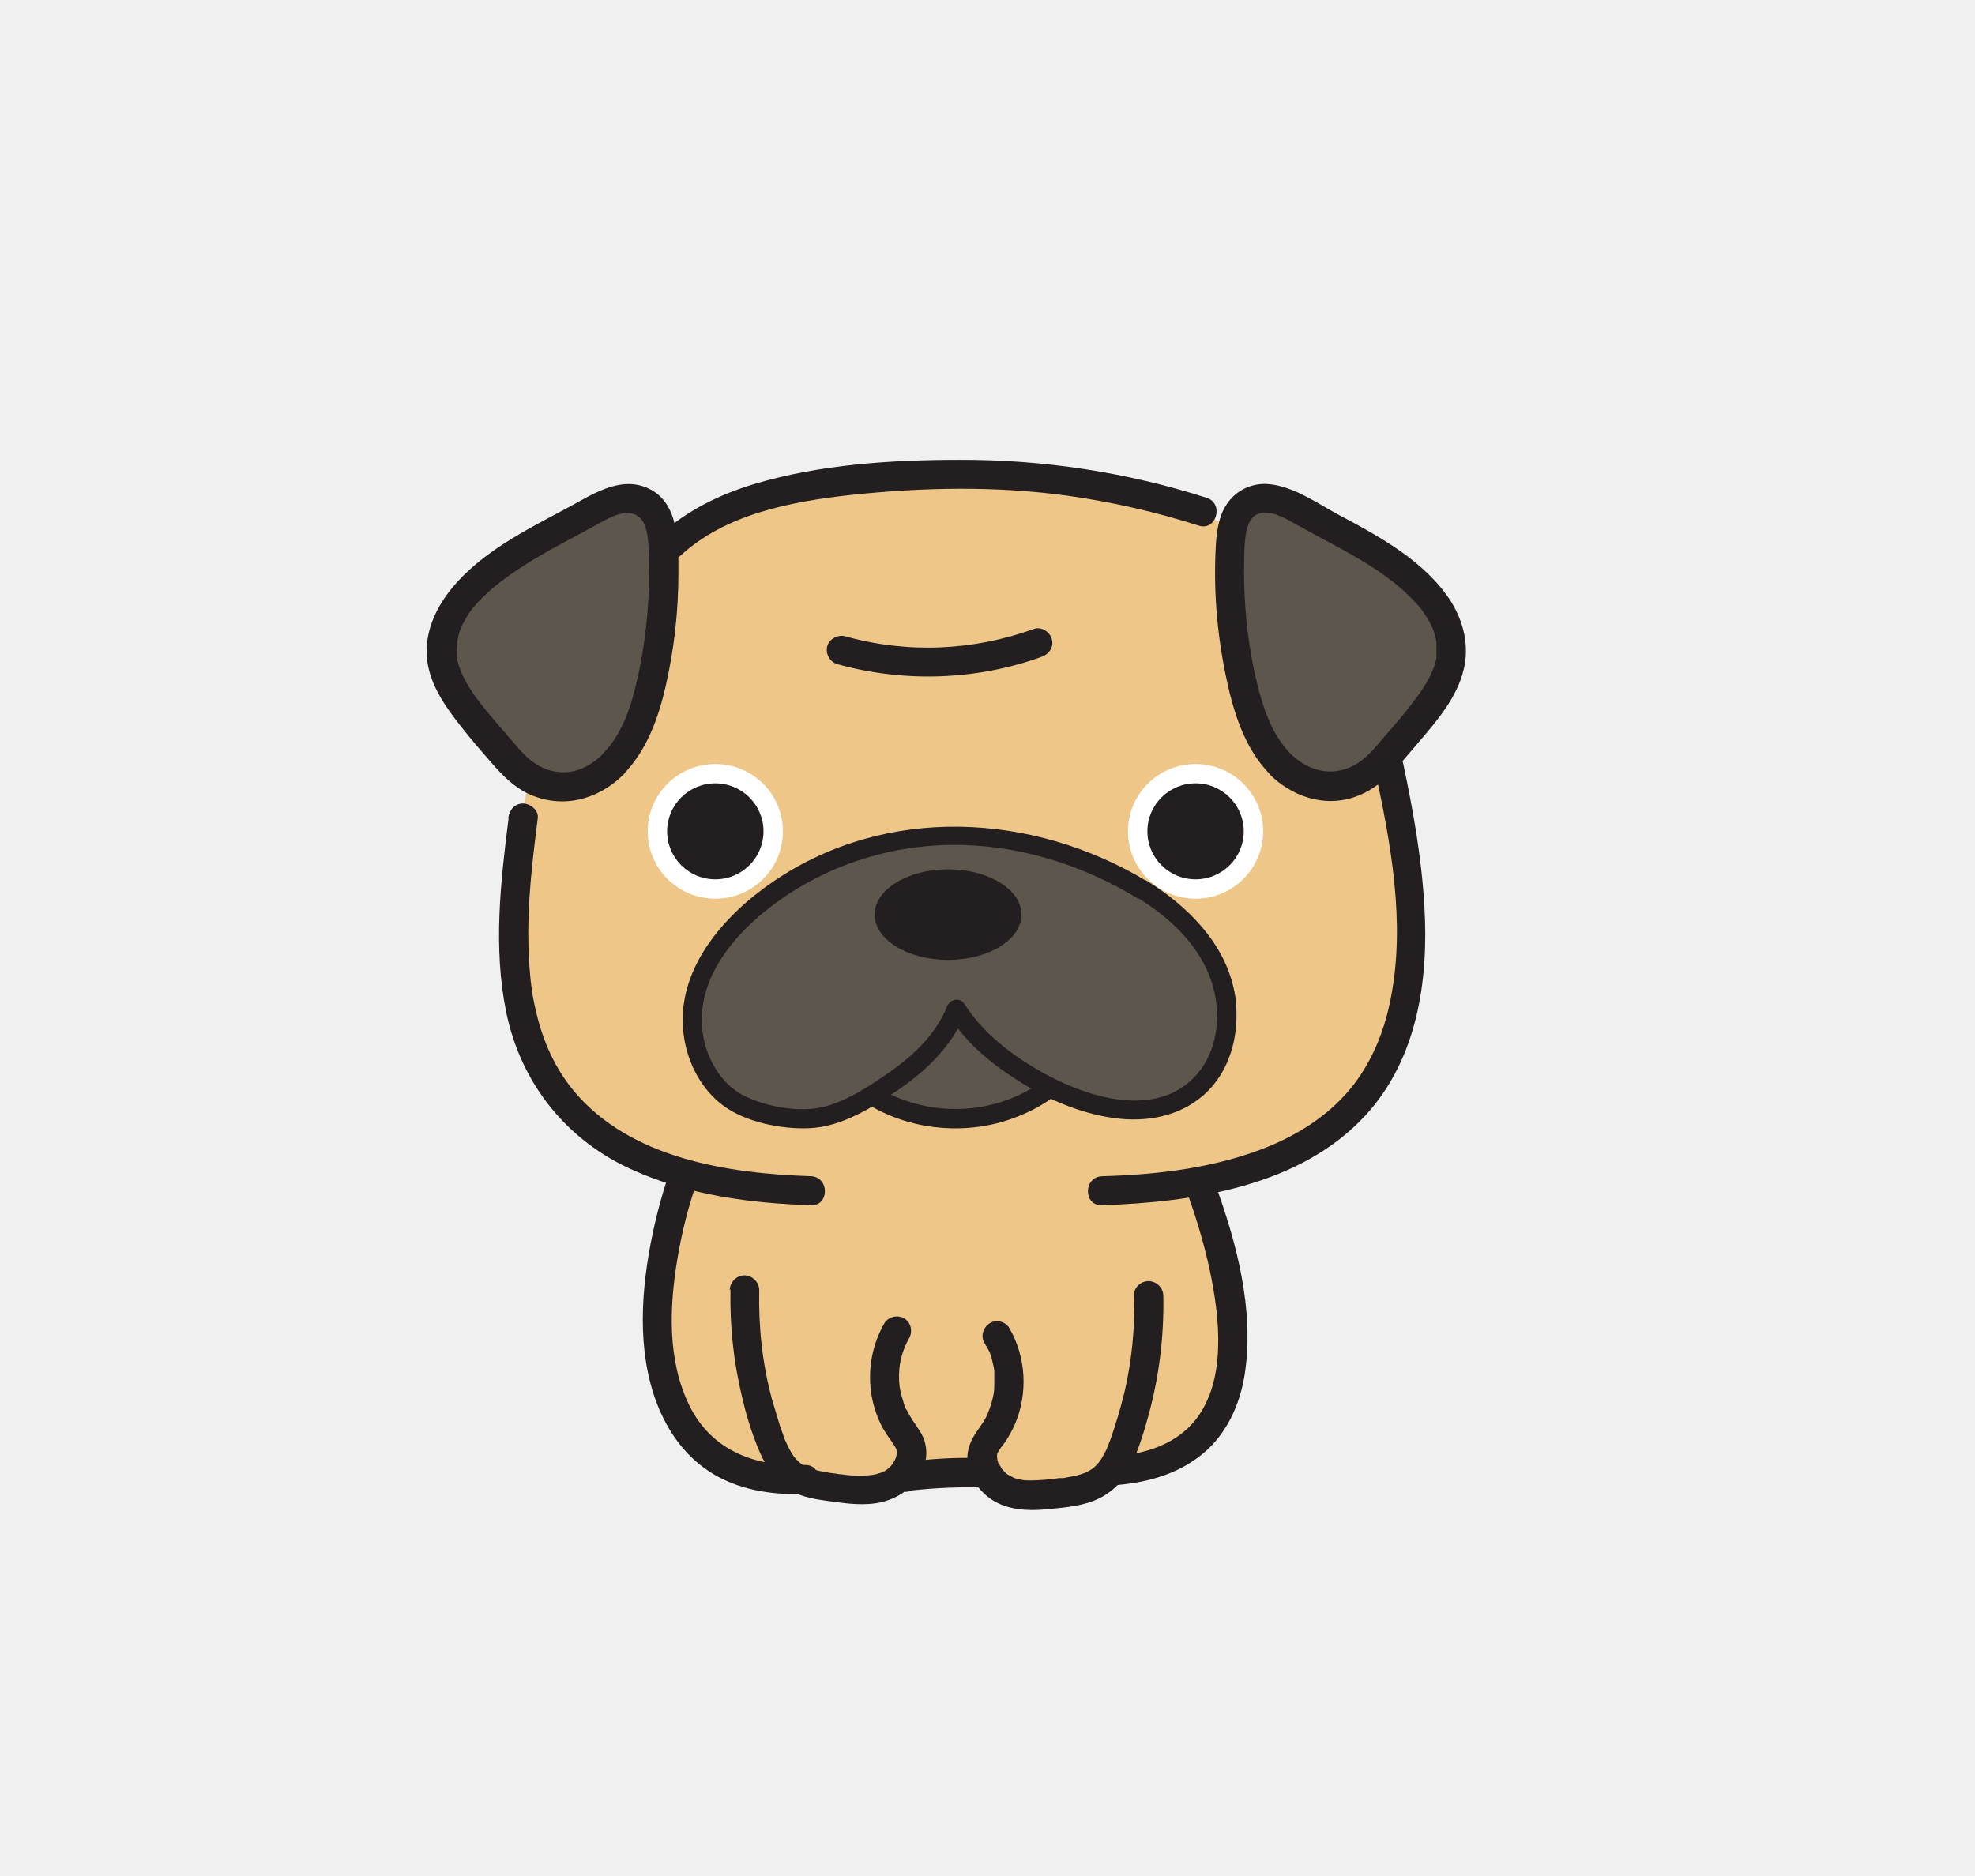
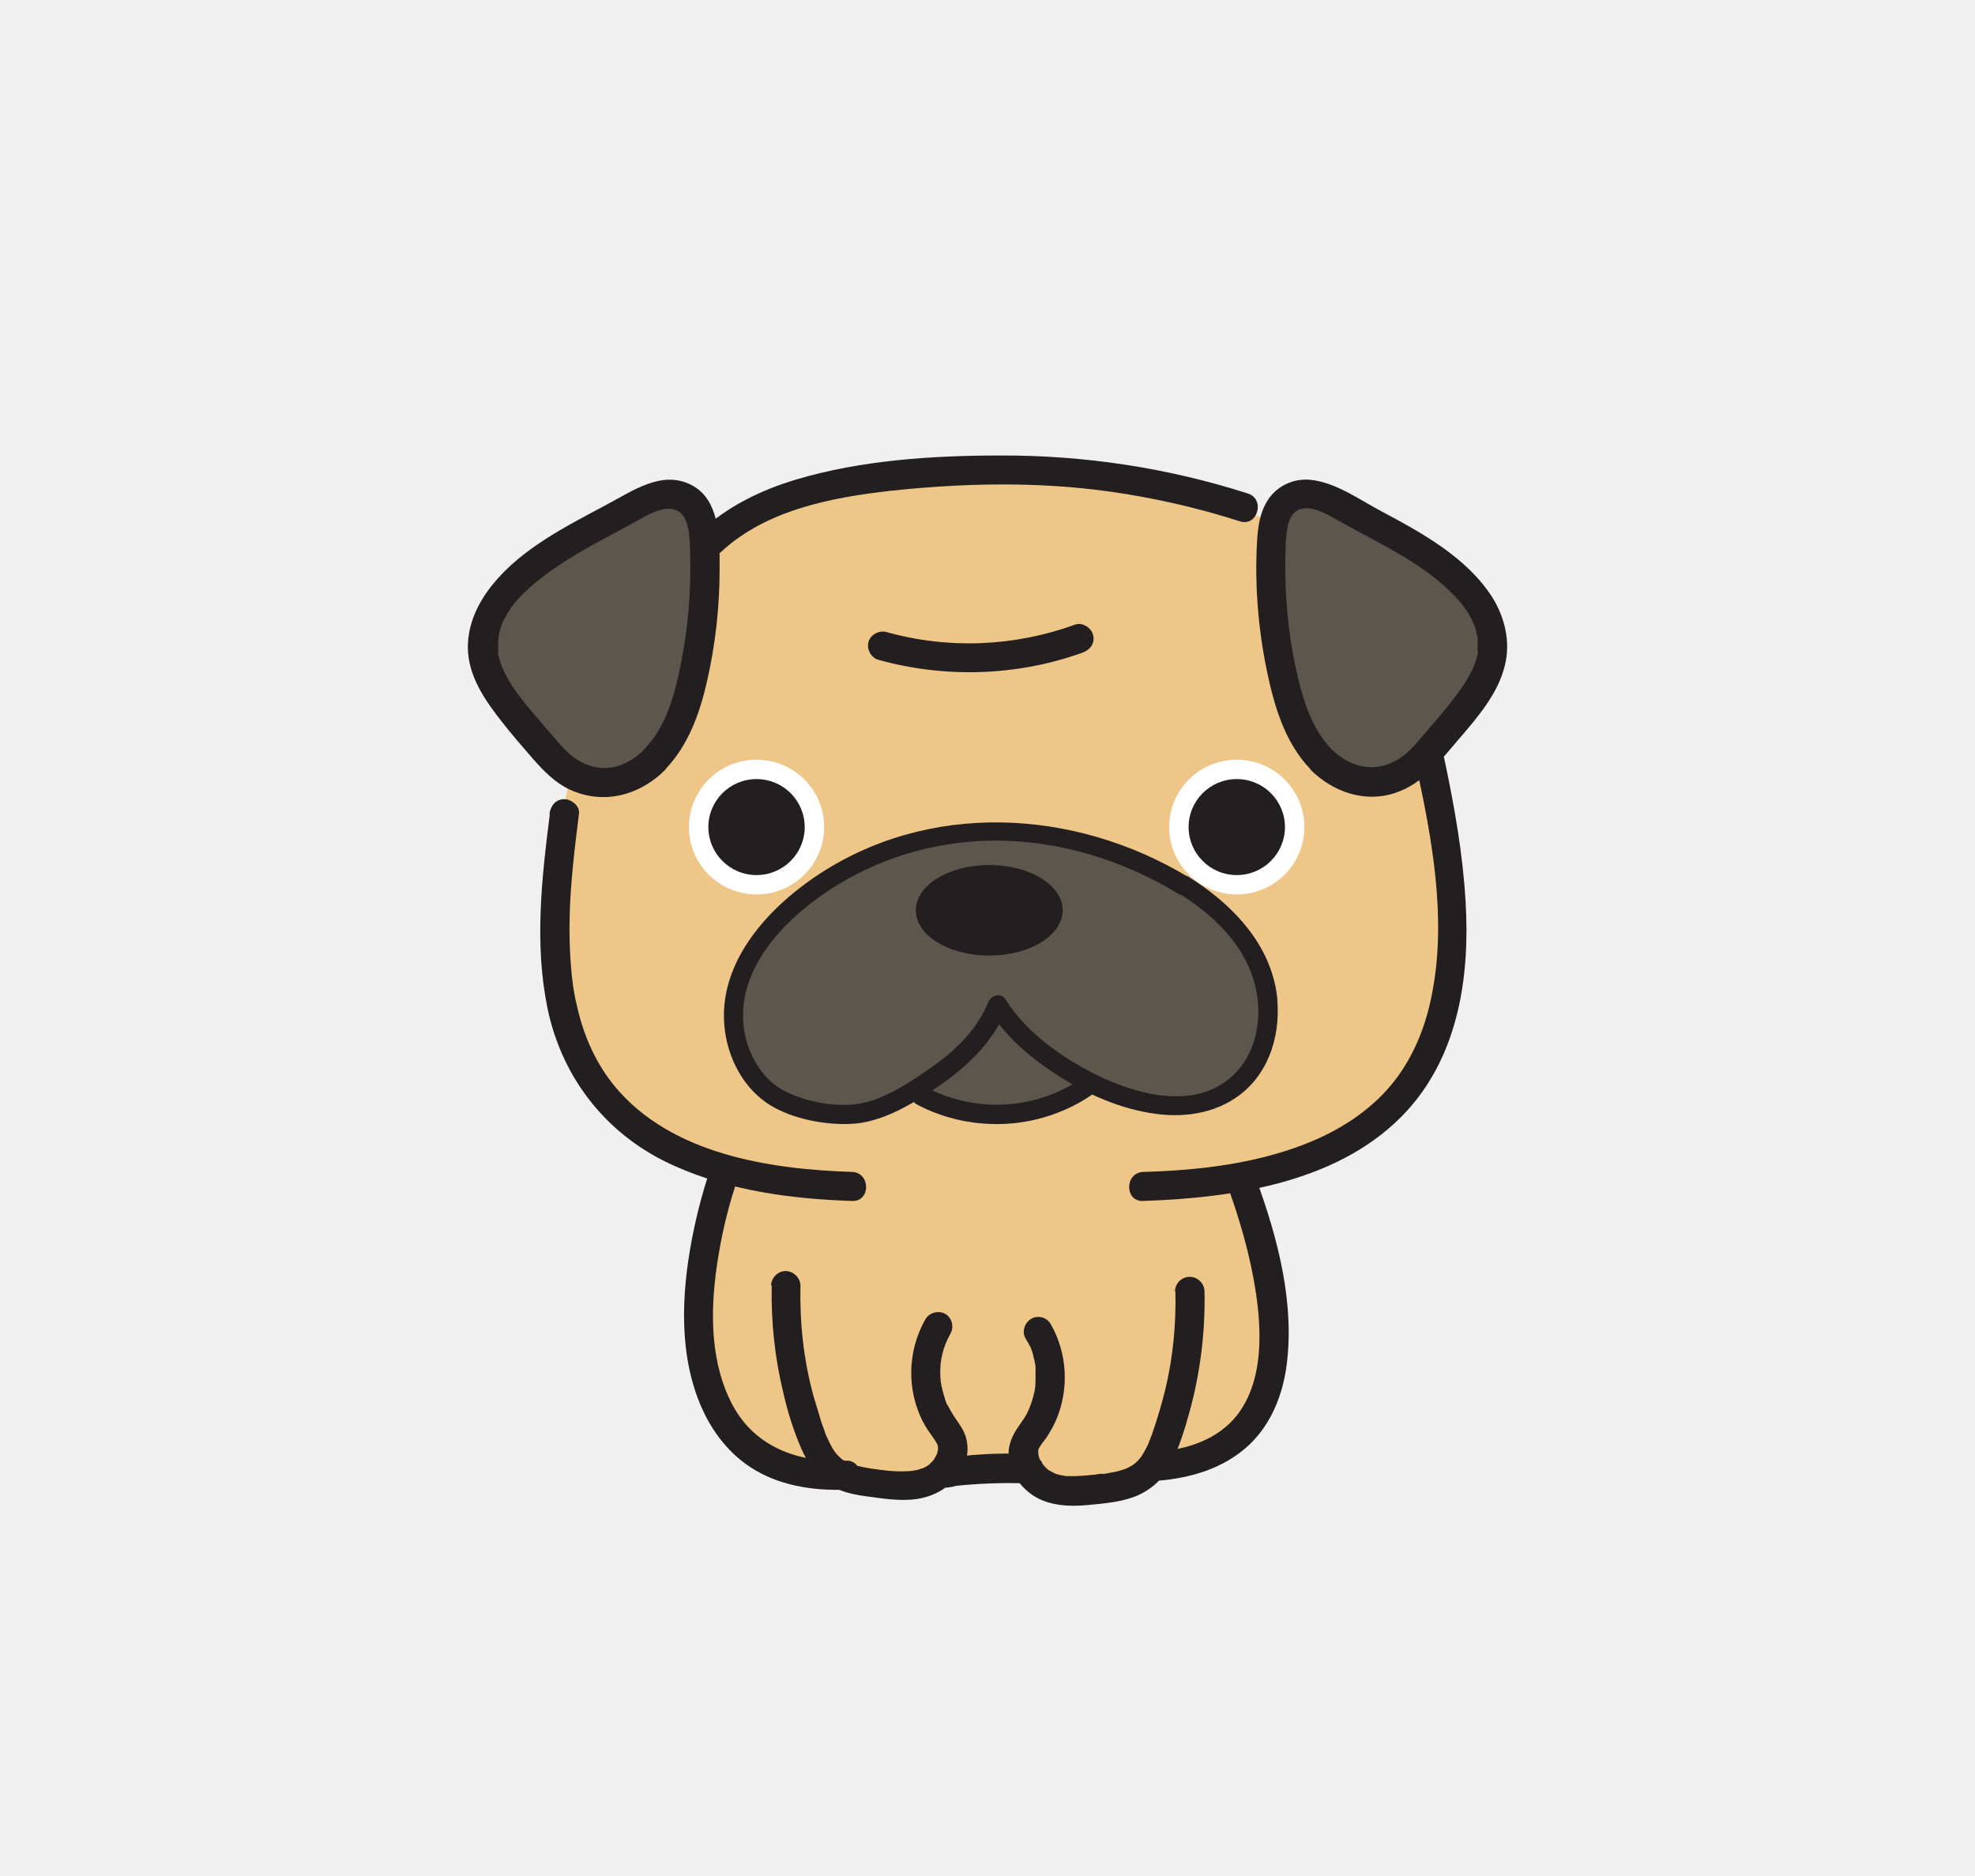
<svg xmlns="http://www.w3.org/2000/svg" width="80" height="76" viewBox="0 0 80 76" fill="none">
-   <path d="M49.247 49.737C48.87 48.546 48.382 47.385 47.941 46.366C47.705 45.833 47.39 44.751 46.902 44.406C45.203 41.835 42.322 40.047 39.253 39.702C36.074 39.342 32.769 40.486 30.503 42.728C27.827 45.394 26.552 50.02 26.646 53.689C26.694 55.429 27.087 57.342 28.409 58.596C29.055 59.208 29.857 59.6 30.723 59.788C31.258 59.898 31.746 59.867 32.281 59.882C33.509 59.913 34.721 60.368 35.948 60.211C36.562 60.133 37.066 59.851 37.679 59.788C38.388 59.71 39.112 59.584 39.773 59.867C40.182 60.039 40.418 60.321 40.906 60.447C41.409 60.588 41.929 60.635 42.448 60.588C43.156 60.541 43.865 60.337 44.478 59.992C45.139 59.631 45.706 59.506 46.43 59.255C50.805 57.718 50.475 53.547 49.247 49.737Z" fill="#EEC688" />
-   <path d="M47.578 44.343C45.501 41.066 41.771 38.965 37.868 39.043C34.484 39.106 31.053 40.737 29.085 43.528C27.764 45.425 26.914 47.714 26.441 49.956C25.969 52.199 25.78 54.692 26.614 56.871C27.04 57.969 27.716 58.941 28.708 59.599C29.841 60.352 31.242 60.572 32.595 60.525C33.351 60.493 33.351 59.317 32.595 59.349C30.612 59.443 28.818 58.768 27.921 56.934C27.024 55.099 27.118 52.935 27.433 51.038C27.779 48.921 28.472 46.836 29.558 44.986C30.974 42.555 33.414 40.956 36.184 40.423C40.197 39.639 44.384 41.536 46.556 44.97C46.965 45.613 47.988 45.017 47.578 44.374V44.343Z" fill="#231F20" />
-   <path d="M46.54 44.846C46.761 44.971 46.886 45.316 46.997 45.535C47.138 45.849 47.233 46.163 47.358 46.476C47.563 46.978 47.783 47.48 47.972 47.997C48.397 49.142 48.759 50.302 49.011 51.494C49.42 53.438 49.672 55.916 48.444 57.499C47.673 58.487 46.43 58.895 45.202 58.989C44.447 59.051 44.447 60.227 45.202 60.165C46.572 60.055 47.925 59.663 48.948 58.691C49.798 57.876 50.255 56.762 50.428 55.618C50.805 53.046 50.097 50.349 49.216 47.95C48.98 47.323 48.696 46.664 48.46 46.053C48.145 45.285 47.909 44.281 47.138 43.826C46.477 43.434 45.895 44.454 46.54 44.846Z" fill="#231F20" />
-   <path d="M29.589 52.23C29.558 53.704 29.715 55.178 30.061 56.605C30.219 57.295 30.423 57.969 30.691 58.628C30.958 59.286 31.289 59.898 31.903 60.306C32.517 60.713 33.209 60.76 33.886 60.854C34.562 60.949 35.318 61.011 35.979 60.776C36.64 60.541 37.159 60.086 37.411 59.443C37.537 59.145 37.553 58.785 37.474 58.471C37.395 58.126 37.191 57.875 37.002 57.593C36.908 57.452 36.829 57.311 36.75 57.17C36.75 57.138 36.719 57.107 36.703 57.091C36.656 57.013 36.703 57.091 36.672 57.029C36.64 56.95 36.609 56.872 36.593 56.793C36.546 56.636 36.498 56.48 36.467 56.323C36.435 56.166 36.435 56.135 36.42 55.931C36.388 55.288 36.53 54.739 36.829 54.206C36.986 53.924 36.892 53.563 36.624 53.407C36.357 53.25 35.979 53.344 35.822 53.61C35.224 54.645 35.082 55.915 35.428 57.06C35.523 57.358 35.633 57.64 35.79 57.907C35.932 58.157 36.105 58.361 36.247 58.596C36.262 58.628 36.294 58.675 36.309 58.706C36.309 58.738 36.309 58.753 36.325 58.785C36.325 58.785 36.325 58.691 36.325 58.769C36.325 58.832 36.325 58.894 36.325 58.957C36.325 58.847 36.309 59.004 36.294 59.035C36.294 59.067 36.278 59.083 36.262 59.114C36.231 59.192 36.199 59.224 36.168 59.286C36.121 59.365 36.184 59.286 36.121 59.349C36.074 59.412 36.011 59.459 35.963 59.506C35.885 59.569 35.979 59.506 35.9 59.553C35.853 59.584 35.806 59.616 35.759 59.631C35.696 59.663 35.727 59.647 35.633 59.678C35.554 59.71 35.475 59.725 35.397 59.741C35.145 59.788 34.83 59.788 34.531 59.773C34.374 59.773 34.216 59.741 34.059 59.725C33.98 59.725 33.917 59.71 33.839 59.694C33.791 59.694 33.76 59.694 33.713 59.678C33.776 59.678 33.697 59.678 33.681 59.678C33.398 59.631 33.099 59.584 32.816 59.49C32.784 59.49 32.753 59.475 32.721 59.459C32.674 59.428 32.611 59.396 32.548 59.365C32.422 59.286 32.391 59.255 32.265 59.13C32.107 58.973 31.966 58.706 31.855 58.455C31.871 58.502 31.824 58.377 31.808 58.361C31.777 58.283 31.745 58.22 31.73 58.142C31.667 57.969 31.604 57.812 31.556 57.64C31.462 57.326 31.368 57.013 31.273 56.699C30.88 55.241 30.722 53.783 30.754 52.262C30.754 51.948 30.471 51.666 30.156 51.666C29.841 51.666 29.573 51.933 29.558 52.262L29.589 52.23Z" fill="#231F20" />
-   <path d="M45.942 52.48C45.973 53.813 45.847 55.115 45.548 56.401C45.391 57.043 45.202 57.686 44.982 58.313C44.935 58.423 44.872 58.596 44.84 58.674C44.809 58.752 44.714 58.925 44.651 59.035C44.573 59.176 44.541 59.207 44.462 59.301C44.352 59.427 44.289 59.474 44.195 59.536C44.148 59.568 44.085 59.599 44.022 59.63C43.943 59.678 44.022 59.63 43.927 59.678C43.786 59.725 43.644 59.772 43.487 59.803C43.345 59.834 43.203 59.85 43.062 59.881C43.03 59.881 42.999 59.881 42.967 59.881C43.046 59.881 42.936 59.881 42.936 59.881C42.857 59.881 42.778 59.897 42.7 59.913C42.385 59.944 42.054 59.975 41.74 59.975C41.598 59.975 41.472 59.975 41.362 59.944C41.299 59.944 41.22 59.913 41.157 59.897C41.126 59.897 41.094 59.881 41.063 59.866L41 59.834C40.953 59.803 40.906 59.787 40.858 59.756C40.827 59.756 40.811 59.725 40.779 59.709C40.717 59.662 40.685 59.615 40.638 59.568C40.622 59.552 40.606 59.521 40.575 59.505C40.512 59.442 40.622 59.568 40.575 59.505C40.544 59.458 40.512 59.395 40.465 59.333C40.418 59.254 40.465 59.364 40.433 59.27C40.433 59.223 40.402 59.16 40.386 59.113C40.418 59.223 40.386 59.05 40.386 59.003C40.386 58.894 40.386 59.05 40.386 58.941C40.386 58.941 40.418 58.846 40.386 58.909C40.386 58.878 40.418 58.846 40.433 58.815C40.512 58.674 40.606 58.564 40.701 58.439C40.858 58.204 41 57.953 41.11 57.702C41.645 56.447 41.566 54.989 40.89 53.813C40.732 53.531 40.355 53.437 40.087 53.609C39.819 53.782 39.709 54.143 39.882 54.409C39.914 54.472 39.945 54.535 39.993 54.597C39.993 54.613 40.087 54.785 40.056 54.707C40.118 54.848 40.166 54.989 40.197 55.146C40.229 55.272 40.26 55.397 40.276 55.538C40.276 55.444 40.276 55.538 40.276 55.569C40.276 55.617 40.276 55.648 40.276 55.695C40.276 55.773 40.276 55.852 40.276 55.946C40.276 56.275 40.276 56.416 40.197 56.698C40.166 56.84 40.118 56.981 40.071 57.106C40.008 57.263 40.008 57.279 39.93 57.435C39.788 57.702 39.599 57.921 39.442 58.188C39.269 58.486 39.158 58.831 39.19 59.176C39.253 59.85 39.662 60.43 40.229 60.791C40.843 61.167 41.629 61.214 42.322 61.151C42.967 61.089 43.675 61.042 44.289 60.806C44.966 60.54 45.47 60.07 45.785 59.427C46.099 58.784 46.32 58.078 46.508 57.388C46.949 55.805 47.154 54.143 47.122 52.496C47.122 52.183 46.855 51.9 46.524 51.9C46.194 51.9 45.926 52.167 45.926 52.496L45.942 52.48Z" fill="#231F20" />
-   <path d="M36.656 60.446C36.798 60.43 36.924 60.399 37.066 60.383H36.908C37.931 60.273 38.97 60.226 39.993 60.273C40.308 60.273 40.591 59.991 40.591 59.678C40.591 59.348 40.339 59.113 39.993 59.082C38.765 59.019 37.553 59.097 36.342 59.286C36.2 59.301 36.058 59.442 35.995 59.552C35.917 59.678 35.885 59.866 35.932 60.007C35.98 60.148 36.074 60.289 36.2 60.352C36.342 60.43 36.483 60.43 36.656 60.415V60.446Z" fill="#231F20" />
-   <path d="M21.704 30.466C20.823 33.759 20.634 37.24 21.106 39.984C21.751 43.763 23.703 46.663 27.622 47.51C32.076 48.466 36.672 48.811 41.22 48.513C45.123 48.263 49.2 48.012 52.662 46.005C53.921 45.283 55.07 44.343 55.841 43.12C56.801 41.599 57.085 39.733 57.085 37.945C57.085 34.276 55.952 30.686 54.504 27.299C53.606 25.182 52.489 23.034 50.569 21.764C49.341 20.948 47.893 20.572 46.445 20.29C42.338 19.459 38.12 19.208 33.949 19.569C32.076 19.725 30.187 20.023 28.519 20.839C25.056 22.548 22.837 26.374 21.72 30.482L21.704 30.466Z" fill="#EEC688" />
-   <path d="M19.28 23.316C18.587 23.974 18.052 24.884 18.068 25.84C18.068 26.593 18.398 27.314 18.729 27.988C19.138 28.819 19.563 29.666 20.192 30.34C20.822 31.015 21.688 31.548 22.616 31.579C23.875 31.626 25.04 30.748 25.685 29.666C26.331 28.584 26.551 27.298 26.74 26.06C26.976 24.523 27.668 19.725 25.024 19.788C24.159 19.803 23.167 20.901 22.459 21.324C21.389 21.967 20.208 22.438 19.28 23.316Z" fill="#5C564D" />
-   <path d="M57.51 23.597C58.202 24.256 58.737 25.165 58.722 26.121C58.722 26.874 58.391 27.595 58.061 28.27C57.651 29.101 57.227 29.947 56.597 30.622C55.968 31.296 55.102 31.829 54.173 31.86C52.914 31.907 51.749 31.029 51.104 29.947C50.459 28.865 50.239 27.58 50.05 26.341C49.814 24.804 49.121 20.006 51.765 20.069C52.631 20.085 53.622 21.182 54.331 21.606C55.401 22.248 56.581 22.719 57.51 23.597Z" fill="#5C564D" />
-   <path d="M28.975 36.408C30.487 36.408 31.713 35.186 31.713 33.679C31.713 32.173 30.487 30.951 28.975 30.951C27.462 30.951 26.236 32.173 26.236 33.679C26.236 35.186 27.462 36.408 28.975 36.408Z" fill="white" />
-   <path d="M28.975 35.623C30.053 35.623 30.927 34.752 30.927 33.679C30.927 32.605 30.053 31.734 28.975 31.734C27.897 31.734 27.023 32.605 27.023 33.679C27.023 34.752 27.897 35.623 28.975 35.623Z" fill="#231F20" />
-   <path d="M48.428 36.408C49.94 36.408 51.166 35.186 51.166 33.679C51.166 32.173 49.94 30.951 48.428 30.951C46.916 30.951 45.69 32.173 45.69 33.679C45.69 35.186 46.916 36.408 48.428 36.408Z" fill="white" />
-   <path d="M48.428 35.623C49.506 35.623 50.38 34.752 50.38 33.679C50.38 32.605 49.506 31.734 48.428 31.734C47.35 31.734 46.477 32.605 46.477 33.679C46.477 34.752 47.35 35.623 48.428 35.623Z" fill="#231F20" />
-   <path d="M28.282 40.484C27.999 41.848 28.566 43.338 29.652 44.231C30.738 45.125 32.249 45.423 33.618 45.094C34.184 44.953 34.751 44.702 35.318 44.796C35.727 44.859 36.089 45.078 36.467 45.251C37.914 45.909 39.677 45.815 41.031 44.984C41.456 44.733 41.849 44.404 42.306 44.263C43.344 43.934 44.415 44.545 45.501 44.702C46.665 44.874 47.909 44.451 48.743 43.62C52.394 39.951 47.704 36.439 44.525 35.216C42.668 34.494 40.716 33.946 38.733 33.82C34.657 33.585 29.195 36.047 28.282 40.468V40.484Z" fill="#5C564D" />
-   <path d="M27.559 22.516C29.384 20.823 32.044 20.321 34.437 20.054C37.364 19.741 40.339 19.678 43.266 20.085C45.06 20.336 46.839 20.744 48.554 21.293C49.278 21.528 49.593 20.383 48.869 20.164C45.642 19.129 42.243 18.612 38.843 18.627C36.105 18.627 33.209 18.816 30.581 19.599C29.164 20.023 27.811 20.681 26.724 21.685C26.174 22.202 27.008 23.033 27.559 22.516Z" fill="#231F20" />
-   <path d="M24.442 30.528C24.096 30.873 23.687 31.14 23.199 31.25C22.821 31.328 22.396 31.281 22.034 31.124C21.562 30.92 21.216 30.575 20.901 30.199C20.586 29.823 20.272 29.478 19.957 29.101C19.359 28.396 18.698 27.58 18.509 26.671C18.477 26.546 18.509 26.624 18.509 26.655C18.509 26.593 18.509 26.546 18.509 26.483C18.509 26.404 18.509 26.31 18.509 26.232C18.509 26.201 18.54 25.965 18.509 26.075C18.525 25.965 18.556 25.856 18.572 25.746C18.603 25.652 18.619 25.573 18.651 25.479C18.651 25.464 18.698 25.369 18.651 25.479C18.651 25.448 18.682 25.417 18.698 25.369C18.792 25.181 18.902 24.993 19.012 24.821C19.406 24.256 20.114 23.66 20.712 23.253C21.405 22.767 22.145 22.343 22.884 21.951C23.215 21.779 23.545 21.591 23.876 21.418C24.269 21.214 24.631 20.963 25.056 20.838C25.481 20.713 25.859 20.791 26.064 21.167C26.268 21.544 26.268 22.093 26.284 22.563C26.331 24.084 26.205 25.605 25.906 27.094C25.654 28.317 25.324 29.603 24.427 30.528C23.892 31.077 24.726 31.908 25.261 31.359C26.205 30.387 26.662 29.101 26.961 27.816C27.307 26.31 27.48 24.774 27.48 23.237C27.48 22.077 27.527 20.368 26.268 19.788C25.103 19.239 23.939 20.07 22.931 20.603C21.295 21.481 19.485 22.375 18.288 23.849C17.706 24.57 17.281 25.432 17.281 26.389C17.281 27.565 17.989 28.568 18.698 29.462C19.091 29.964 19.5 30.434 19.91 30.904C20.35 31.406 20.807 31.877 21.405 32.159C22.758 32.786 24.206 32.41 25.245 31.391C25.78 30.858 24.946 30.026 24.411 30.56L24.442 30.528Z" fill="#231F20" />
-   <path d="M20.602 33.147C20.272 35.749 19.973 38.415 20.508 41.018C21.106 43.903 22.963 46.224 25.67 47.415C27.921 48.419 30.408 48.748 32.847 48.826C33.603 48.858 33.603 47.682 32.847 47.65C29.463 47.541 25.529 46.929 23.247 44.201C22.491 43.291 21.987 42.178 21.72 41.002C21.562 40.359 21.5 39.873 21.452 39.246C21.405 38.619 21.389 37.96 21.405 37.317C21.437 35.922 21.61 34.526 21.783 33.147C21.83 32.833 21.484 32.551 21.185 32.551C20.838 32.551 20.634 32.817 20.587 33.147H20.602Z" fill="#231F20" />
-   <path d="M55.699 31.218C56.345 34.182 56.927 37.38 56.345 40.391C56.108 41.661 55.636 42.884 54.849 43.919C53.984 45.048 52.772 45.863 51.466 46.412C49.325 47.306 46.933 47.588 44.635 47.651C43.88 47.682 43.88 48.858 44.635 48.827C48.365 48.701 52.693 48.058 55.337 45.157C57.415 42.868 57.871 39.717 57.698 36.737C57.588 34.778 57.242 32.833 56.833 30.905C56.675 30.168 55.542 30.481 55.699 31.218Z" fill="#231F20" />
-   <path d="M51.418 31.36C52.315 32.253 53.606 32.708 54.834 32.3C55.983 31.924 56.691 30.968 57.446 30.09C58.202 29.211 59.02 28.255 59.288 27.126C59.524 26.185 59.288 25.197 58.784 24.382C57.745 22.751 55.904 21.748 54.251 20.87C53.37 20.399 52.441 19.725 51.434 19.615C50.742 19.537 50.065 19.851 49.687 20.431C49.356 20.933 49.278 21.56 49.246 22.155C49.152 23.88 49.294 25.621 49.64 27.314C49.939 28.772 50.38 30.278 51.434 31.36C51.969 31.908 52.803 31.077 52.268 30.529C51.497 29.729 51.151 28.647 50.899 27.596C50.584 26.279 50.427 24.931 50.395 23.582C50.395 23.002 50.38 22.344 50.443 21.795C50.49 21.403 50.6 20.964 50.946 20.823C51.403 20.635 51.985 20.948 52.363 21.168C52.677 21.34 52.992 21.513 53.307 21.685C54.771 22.469 56.282 23.237 57.383 24.46C57.541 24.633 57.572 24.68 57.682 24.837C57.792 24.994 57.903 25.166 57.981 25.354C57.997 25.401 58.029 25.433 58.044 25.48C58.013 25.386 58.044 25.448 58.044 25.48C58.076 25.574 58.107 25.652 58.123 25.746C58.139 25.84 58.17 25.919 58.186 26.013C58.186 26.028 58.186 26.122 58.186 26.013C58.186 26.076 58.186 26.122 58.186 26.185C58.186 26.279 58.186 26.373 58.186 26.468C58.186 26.515 58.186 26.562 58.186 26.609C58.186 26.718 58.217 26.468 58.186 26.656C58.154 26.844 58.076 27.063 58.013 27.204C57.808 27.675 57.509 28.098 57.194 28.506C56.864 28.945 56.486 29.368 56.124 29.792C55.762 30.215 55.447 30.623 54.991 30.921C54.062 31.501 53.039 31.297 52.252 30.513C51.717 29.98 50.883 30.811 51.418 31.344V31.36Z" fill="#231F20" />
-   <path d="M38.402 38.886C40.045 38.886 41.377 38.065 41.377 37.051C41.377 36.038 40.045 35.217 38.402 35.217C36.76 35.217 35.428 36.038 35.428 37.051C35.428 38.065 36.76 38.886 38.402 38.886Z" fill="#231F20" />
-   <path d="M46.461 35.703C41.834 32.912 35.9 32.598 31.336 35.703C29.29 37.098 27.323 39.325 27.7 41.975C27.858 43.072 28.409 44.138 29.306 44.797C30.203 45.456 31.635 45.753 32.768 45.706C34.09 45.659 35.381 44.844 36.451 44.107C37.6 43.307 38.591 42.319 39.127 41.002L38.403 41.096C39.079 42.194 40.102 43.056 41.188 43.746C42.385 44.515 43.738 45.111 45.154 45.299C46.429 45.471 47.751 45.236 48.743 44.374C49.939 43.323 50.285 41.614 49.986 40.109C49.593 38.18 48.082 36.691 46.461 35.687C46.036 35.42 45.627 36.095 46.067 36.361C47.374 37.161 48.586 38.29 49.073 39.764C49.514 41.081 49.341 42.696 48.318 43.699C46.571 45.408 43.628 44.311 41.849 43.229C40.779 42.586 39.756 41.755 39.079 40.689C38.891 40.375 38.481 40.469 38.355 40.783C37.93 41.849 37.081 42.68 36.168 43.339C35.349 43.919 34.326 44.609 33.35 44.844C32.375 45.079 31.053 44.844 30.14 44.389C29.227 43.934 28.629 42.915 28.471 41.896C28.109 39.481 30.061 37.459 31.918 36.236C33.87 34.95 36.168 34.26 38.497 34.229C41.173 34.197 43.77 34.997 46.052 36.377C46.492 36.643 46.886 35.953 46.445 35.703H46.461Z" fill="#231F20" />
-   <path d="M35.397 44.876C37.097 45.816 39.221 45.973 41.047 45.299C41.566 45.111 42.07 44.86 42.526 44.546C42.7 44.421 42.778 44.201 42.668 44.013C42.574 43.841 42.306 43.747 42.133 43.872C40.701 44.86 38.859 45.173 37.175 44.734C36.688 44.609 36.231 44.437 35.79 44.186C35.35 43.935 34.956 44.625 35.397 44.86V44.876Z" fill="#231F20" />
-   <path d="M33.917 26.906C36.624 27.658 39.552 27.564 42.196 26.608C42.495 26.498 42.7 26.216 42.605 25.886C42.526 25.604 42.18 25.369 41.881 25.479C39.41 26.372 36.75 26.482 34.232 25.777C33.933 25.698 33.587 25.886 33.508 26.184C33.429 26.482 33.618 26.827 33.917 26.906Z" fill="#231F20" />
+   <path d="M50.916 49.563C50.538 48.371 50.051 47.211 49.61 46.192C49.374 45.659 49.059 44.577 48.571 44.232C46.871 41.66 43.991 39.873 40.922 39.528C37.743 39.167 34.438 40.312 32.171 42.554C29.496 45.22 28.221 49.845 28.315 53.514C28.363 55.255 28.756 57.168 30.078 58.422C30.724 59.034 31.526 59.426 32.392 59.614C32.927 59.724 33.415 59.692 33.95 59.708C35.178 59.739 36.389 60.194 37.617 60.037C38.231 59.959 38.734 59.676 39.348 59.614C40.056 59.535 40.781 59.41 41.441 59.692C41.851 59.865 42.087 60.147 42.575 60.272C43.078 60.413 43.598 60.461 44.117 60.413C44.825 60.366 45.534 60.163 46.147 59.818C46.808 59.457 47.375 59.331 48.099 59.081C52.474 57.544 52.144 53.373 50.916 49.563Z" fill="#EEC688" />
+   <path d="M49.248 44.169C47.17 40.892 43.44 38.791 39.537 38.869C36.153 38.932 32.722 40.563 30.755 43.354C29.433 45.251 28.583 47.54 28.111 49.782C27.639 52.025 27.45 54.518 28.284 56.697C28.709 57.795 29.386 58.767 30.377 59.425C31.51 60.178 32.911 60.398 34.265 60.351C35.02 60.319 35.02 59.143 34.265 59.175C32.282 59.269 30.487 58.594 29.59 56.76C28.693 54.925 28.788 52.762 29.102 50.864C29.449 48.748 30.141 46.662 31.227 44.812C32.644 42.382 35.083 40.782 37.853 40.249C41.867 39.465 46.053 41.362 48.225 44.796C48.634 45.439 49.657 44.843 49.248 44.2V44.169Z" fill="#231F20" />
+   <path d="M48.209 44.671C48.43 44.796 48.556 45.141 48.666 45.361C48.807 45.674 48.902 45.988 49.028 46.301C49.232 46.803 49.453 47.305 49.642 47.822C50.066 48.967 50.428 50.127 50.68 51.319C51.09 53.263 51.341 55.741 50.114 57.324C49.343 58.312 48.099 58.72 46.871 58.814C46.116 58.877 46.116 60.053 46.871 59.99C48.241 59.88 49.594 59.488 50.617 58.516C51.467 57.701 51.924 56.587 52.097 55.443C52.474 52.871 51.766 50.174 50.885 47.775C50.649 47.148 50.365 46.49 50.129 45.878C49.815 45.11 49.579 44.106 48.807 43.652C48.146 43.26 47.564 44.279 48.209 44.671Z" fill="#231F20" />
+   <path d="M31.259 52.056C31.227 53.53 31.384 55.004 31.731 56.431C31.888 57.121 32.093 57.795 32.36 58.453C32.628 59.112 32.958 59.724 33.572 60.131C34.186 60.539 34.878 60.586 35.555 60.68C36.232 60.774 36.987 60.837 37.648 60.602C38.309 60.367 38.829 59.912 39.081 59.269C39.207 58.971 39.222 58.61 39.144 58.297C39.065 57.952 38.86 57.701 38.672 57.419C38.577 57.278 38.498 57.136 38.42 56.995C38.42 56.964 38.388 56.933 38.372 56.917C38.325 56.839 38.372 56.917 38.341 56.854C38.309 56.776 38.278 56.697 38.262 56.619C38.215 56.462 38.168 56.305 38.136 56.149C38.105 55.992 38.105 55.96 38.089 55.757C38.058 55.114 38.199 54.565 38.498 54.032C38.656 53.75 38.561 53.389 38.294 53.232C38.026 53.075 37.648 53.169 37.491 53.436C36.893 54.471 36.751 55.741 37.098 56.886C37.192 57.184 37.302 57.466 37.46 57.732C37.601 57.983 37.774 58.187 37.916 58.422C37.932 58.453 37.963 58.501 37.979 58.532C37.979 58.563 37.979 58.579 37.995 58.61C37.995 58.61 37.995 58.516 37.995 58.595C37.995 58.657 37.995 58.72 37.995 58.783C37.995 58.673 37.979 58.83 37.963 58.861C37.963 58.893 37.947 58.908 37.932 58.94C37.9 59.018 37.869 59.049 37.837 59.112C37.79 59.191 37.853 59.112 37.79 59.175C37.743 59.237 37.68 59.285 37.633 59.332C37.554 59.394 37.648 59.332 37.57 59.379C37.523 59.41 37.475 59.441 37.428 59.457C37.365 59.488 37.397 59.473 37.302 59.504C37.224 59.535 37.145 59.551 37.066 59.567C36.814 59.614 36.499 59.614 36.2 59.598C36.043 59.598 35.886 59.567 35.728 59.551C35.65 59.551 35.587 59.535 35.508 59.52C35.461 59.52 35.429 59.52 35.382 59.504C35.445 59.504 35.366 59.504 35.351 59.504C35.067 59.457 34.768 59.41 34.485 59.316C34.453 59.316 34.422 59.3 34.391 59.285C34.343 59.253 34.28 59.222 34.217 59.191C34.092 59.112 34.06 59.081 33.934 58.955C33.777 58.798 33.635 58.532 33.525 58.281C33.541 58.328 33.493 58.203 33.478 58.187C33.446 58.109 33.415 58.046 33.399 57.968C33.336 57.795 33.273 57.638 33.226 57.466C33.131 57.152 33.037 56.839 32.943 56.525C32.549 55.067 32.392 53.608 32.423 52.087C32.423 51.774 32.14 51.492 31.825 51.492C31.51 51.492 31.243 51.758 31.227 52.087L31.259 52.056Z" fill="#231F20" />
+   <path d="M47.611 52.307C47.642 53.64 47.517 54.941 47.218 56.227C47.06 56.87 46.871 57.513 46.651 58.14C46.604 58.25 46.541 58.422 46.509 58.501C46.478 58.579 46.383 58.752 46.321 58.861C46.242 59.002 46.21 59.034 46.132 59.128C46.021 59.253 45.959 59.3 45.864 59.363C45.817 59.395 45.754 59.426 45.691 59.457C45.612 59.504 45.691 59.457 45.596 59.504C45.455 59.551 45.313 59.598 45.156 59.63C45.014 59.661 44.873 59.677 44.731 59.708C44.699 59.708 44.668 59.708 44.636 59.708C44.715 59.708 44.605 59.708 44.605 59.708C44.526 59.708 44.448 59.724 44.369 59.739C44.054 59.771 43.724 59.802 43.409 59.802C43.267 59.802 43.141 59.802 43.031 59.771C42.968 59.771 42.889 59.739 42.827 59.724C42.795 59.724 42.764 59.708 42.732 59.692L42.669 59.661C42.622 59.63 42.575 59.614 42.527 59.583C42.496 59.583 42.48 59.551 42.449 59.536C42.386 59.489 42.354 59.441 42.307 59.395C42.291 59.379 42.276 59.347 42.244 59.332C42.291 59.395 42.181 59.269 42.244 59.332C42.213 59.285 42.181 59.222 42.134 59.159C42.087 59.081 42.134 59.191 42.102 59.097C42.102 59.05 42.071 58.987 42.055 58.94C42.087 59.05 42.055 58.877 42.055 58.83C42.055 58.72 42.055 58.877 42.055 58.767C42.055 58.767 42.087 58.673 42.055 58.736C42.055 58.705 42.087 58.673 42.102 58.642C42.181 58.501 42.276 58.391 42.37 58.266C42.527 58.03 42.669 57.779 42.779 57.529C43.314 56.274 43.236 54.816 42.559 53.64C42.401 53.358 42.024 53.264 41.756 53.436C41.489 53.609 41.379 53.969 41.552 54.236C41.583 54.298 41.615 54.361 41.662 54.424C41.662 54.44 41.756 54.612 41.725 54.534C41.788 54.675 41.835 54.816 41.866 54.973C41.898 55.098 41.929 55.224 41.945 55.365C41.945 55.271 41.945 55.365 41.945 55.396C41.945 55.443 41.945 55.474 41.945 55.522C41.945 55.6 41.945 55.678 41.945 55.772C41.945 56.102 41.945 56.243 41.866 56.525C41.835 56.666 41.788 56.807 41.74 56.933C41.678 57.09 41.678 57.105 41.599 57.262C41.457 57.529 41.268 57.748 41.111 58.015C40.938 58.313 40.828 58.657 40.859 59.002C40.922 59.677 41.331 60.257 41.898 60.617C42.512 60.994 43.299 61.041 43.991 60.978C44.636 60.915 45.345 60.868 45.959 60.633C46.635 60.367 47.139 59.896 47.454 59.253C47.768 58.611 47.989 57.905 48.178 57.215C48.618 55.631 48.823 53.969 48.791 52.323C48.791 52.009 48.524 51.727 48.193 51.727C47.863 51.727 47.595 51.994 47.595 52.323L47.611 52.307Z" fill="#231F20" />
+   <path d="M38.325 60.272C38.467 60.256 38.593 60.225 38.734 60.209H38.577C39.6 60.1 40.639 60.053 41.662 60.1C41.977 60.1 42.26 59.817 42.26 59.504C42.26 59.175 42.008 58.939 41.662 58.908C40.434 58.845 39.222 58.924 38.011 59.112C37.869 59.127 37.727 59.269 37.664 59.378C37.586 59.504 37.554 59.692 37.601 59.833C37.648 59.974 37.743 60.115 37.869 60.178C38.011 60.256 38.152 60.256 38.325 60.241V60.272Z" fill="#231F20" />
+   <path d="M23.373 30.292C22.492 33.584 22.303 37.065 22.775 39.809C23.421 43.588 25.372 46.489 29.291 47.336C33.745 48.292 38.341 48.637 42.889 48.339C46.792 48.088 50.869 47.837 54.331 45.83C55.59 45.109 56.739 44.168 57.511 42.945C58.471 41.424 58.754 39.558 58.754 37.771C58.754 34.102 57.621 30.511 56.173 27.124C55.276 25.008 54.158 22.859 52.238 21.589C51.011 20.774 49.562 20.398 48.115 20.116C44.007 19.285 39.789 19.034 35.618 19.394C33.745 19.551 31.857 19.849 30.188 20.664C26.726 22.373 24.506 26.199 23.389 30.307L23.373 30.292Z" fill="#EEC688" />
+   <path d="M20.95 23.142C20.257 23.8 19.722 24.71 19.738 25.666C19.738 26.419 20.068 27.14 20.399 27.814C20.808 28.645 21.233 29.492 21.862 30.166C22.492 30.841 23.358 31.374 24.286 31.405C25.545 31.452 26.71 30.574 27.355 29.492C28 28.41 28.221 27.125 28.41 25.886C28.646 24.349 29.338 19.551 26.694 19.614C25.828 19.63 24.837 20.727 24.129 21.151C23.058 21.793 21.878 22.264 20.95 23.142Z" fill="#5C564D" />
+   <path d="M59.179 23.424C59.871 24.083 60.406 24.992 60.391 25.948C60.391 26.701 60.06 27.422 59.73 28.097C59.32 28.928 58.895 29.774 58.266 30.449C57.636 31.123 56.771 31.656 55.842 31.687C54.583 31.734 53.418 30.856 52.773 29.774C52.128 28.692 51.907 27.407 51.719 26.168C51.483 24.631 50.79 19.833 53.434 19.896C54.3 19.912 55.291 21.009 56 21.433C57.07 22.076 58.25 22.546 59.179 23.424Z" fill="#5C564D" />
+   <path d="M30.645 36.234C32.157 36.234 33.383 35.013 33.383 33.506C33.383 31.999 32.157 30.778 30.645 30.778C29.132 30.778 27.906 31.999 27.906 33.506C27.906 35.013 29.132 36.234 30.645 36.234Z" fill="white" />
+   <path d="M30.645 35.451C31.722 35.451 32.596 34.58 32.596 33.506C32.596 32.432 31.722 31.562 30.645 31.562C29.567 31.562 28.693 32.432 28.693 33.506C28.693 34.58 29.567 35.451 30.645 35.451Z" fill="#231F20" />
+   <path d="M50.098 36.234C51.61 36.234 52.836 35.013 52.836 33.506C52.836 31.999 51.61 30.778 50.098 30.778C48.585 30.778 47.359 31.999 47.359 33.506C47.359 35.013 48.585 36.234 50.098 36.234Z" fill="white" />
+   <path d="M50.098 35.451C51.175 35.451 52.049 34.58 52.049 33.506C52.049 32.432 51.175 31.562 50.098 31.562C49.02 31.562 48.146 32.432 48.146 33.506C48.146 34.58 49.02 35.451 50.098 35.451Z" fill="#231F20" />
+   <path d="M29.952 40.311C29.669 41.675 30.235 43.165 31.321 44.059C32.407 44.952 33.918 45.25 35.288 44.921C35.854 44.78 36.421 44.529 36.987 44.623C37.397 44.686 37.758 44.905 38.136 45.078C39.584 45.736 41.347 45.642 42.7 44.811C43.125 44.56 43.519 44.231 43.975 44.09C45.014 43.761 46.084 44.372 47.17 44.529C48.335 44.702 49.578 44.278 50.412 43.447C54.064 39.778 49.374 36.266 46.194 35.043C44.337 34.322 42.386 33.773 40.403 33.647C36.326 33.412 30.865 35.874 29.952 40.295V40.311Z" fill="#5C564D" />
+   <path d="M29.228 22.342C31.054 20.649 33.714 20.147 36.106 19.88C39.033 19.567 42.008 19.504 44.935 19.912C46.73 20.163 48.508 20.57 50.224 21.119C50.948 21.354 51.262 20.21 50.538 19.99C47.312 18.955 43.912 18.438 40.513 18.453C37.774 18.453 34.878 18.642 32.25 19.426C30.834 19.849 29.48 20.508 28.394 21.511C27.843 22.029 28.677 22.86 29.228 22.342Z" fill="#231F20" />
+   <path d="M26.112 30.354C25.766 30.699 25.356 30.966 24.868 31.076C24.491 31.154 24.066 31.107 23.704 30.95C23.232 30.746 22.885 30.401 22.571 30.025C22.256 29.649 21.941 29.304 21.626 28.927C21.028 28.222 20.367 27.407 20.178 26.497C20.147 26.372 20.178 26.45 20.178 26.482C20.178 26.419 20.178 26.372 20.178 26.309C20.178 26.231 20.178 26.137 20.178 26.058C20.178 26.027 20.21 25.791 20.178 25.901C20.194 25.791 20.226 25.682 20.241 25.572C20.273 25.478 20.288 25.399 20.32 25.305C20.367 25.196 20.32 25.29 20.32 25.305C20.32 25.274 20.351 25.243 20.367 25.196C20.462 25.008 20.572 24.819 20.682 24.647C21.075 24.082 21.784 23.487 22.382 23.079C23.074 22.593 23.814 22.169 24.554 21.777C24.884 21.605 25.215 21.417 25.545 21.244C25.939 21.041 26.301 20.79 26.726 20.664C27.151 20.539 27.528 20.617 27.733 20.994C27.938 21.37 27.938 21.919 27.953 22.389C28 23.91 27.875 25.431 27.576 26.921C27.324 28.143 26.993 29.429 26.096 30.354C25.561 30.903 26.395 31.734 26.93 31.185C27.875 30.213 28.331 28.927 28.63 27.642C28.976 26.137 29.149 24.6 29.149 23.063C29.149 21.903 29.197 20.194 27.938 19.614C26.773 19.065 25.608 19.896 24.601 20.429C22.964 21.307 21.154 22.201 19.958 23.675C19.376 24.396 18.951 25.258 18.951 26.215C18.951 27.391 19.659 28.394 20.367 29.288C20.761 29.79 21.17 30.26 21.579 30.731C22.02 31.232 22.476 31.703 23.074 31.985C24.428 32.612 25.876 32.236 26.915 31.217C27.45 30.684 26.615 29.853 26.08 30.386L26.112 30.354Z" fill="#231F20" />
+   <path d="M22.272 32.973C21.941 35.576 21.642 38.241 22.177 40.844C22.775 43.729 24.632 46.05 27.34 47.241C29.59 48.245 32.077 48.574 34.516 48.653C35.272 48.684 35.272 47.508 34.516 47.477C31.133 47.367 27.198 46.755 24.916 44.027C24.16 43.118 23.657 42.004 23.389 40.828C23.232 40.185 23.169 39.699 23.122 39.072C23.074 38.445 23.058 37.786 23.074 37.144C23.106 35.748 23.279 34.353 23.452 32.973C23.499 32.659 23.153 32.377 22.854 32.377C22.508 32.377 22.303 32.644 22.256 32.973H22.272Z" fill="#231F20" />
+   <path d="M57.369 31.044C58.014 34.008 58.597 37.206 58.014 40.217C57.778 41.487 57.306 42.71 56.519 43.745C55.653 44.874 54.442 45.689 53.135 46.238C50.995 47.132 48.602 47.414 46.305 47.477C45.549 47.508 45.549 48.684 46.305 48.653C50.035 48.527 54.363 47.885 57.007 44.984C59.084 42.694 59.541 39.543 59.368 36.564C59.258 34.604 58.911 32.659 58.502 30.731C58.345 29.994 57.212 30.307 57.369 31.044Z" fill="#231F20" />
+   <path d="M53.088 31.185C53.985 32.079 55.276 32.534 56.503 32.126C57.652 31.75 58.361 30.793 59.116 29.915C59.871 29.037 60.69 28.081 60.957 26.952C61.193 26.011 60.957 25.023 60.454 24.208C59.415 22.577 57.574 21.573 55.921 20.695C55.04 20.225 54.111 19.551 53.104 19.441C52.411 19.363 51.734 19.676 51.357 20.256C51.026 20.758 50.947 21.385 50.916 21.981C50.822 23.706 50.963 25.447 51.309 27.14C51.608 28.598 52.049 30.103 53.104 31.185C53.639 31.734 54.473 30.903 53.938 30.354C53.167 29.555 52.82 28.473 52.569 27.422C52.254 26.105 52.096 24.756 52.065 23.408C52.065 22.828 52.049 22.169 52.112 21.621C52.159 21.229 52.27 20.79 52.616 20.648C53.072 20.46 53.655 20.774 54.032 20.993C54.347 21.166 54.662 21.338 54.977 21.511C56.44 22.295 57.951 23.063 59.053 24.286C59.21 24.459 59.242 24.506 59.352 24.663C59.462 24.819 59.572 24.992 59.651 25.18C59.667 25.227 59.698 25.258 59.714 25.305C59.714 25.274 59.682 25.211 59.714 25.305C59.745 25.399 59.777 25.478 59.793 25.572C59.808 25.666 59.84 25.744 59.856 25.838C59.856 25.948 59.856 25.854 59.856 25.838C59.856 25.901 59.856 25.948 59.856 26.011C59.856 26.105 59.856 26.199 59.856 26.293C59.856 26.34 59.856 26.387 59.856 26.434C59.856 26.544 59.887 26.293 59.856 26.481C59.824 26.669 59.745 26.889 59.682 27.03C59.478 27.5 59.179 27.924 58.864 28.331C58.534 28.771 58.156 29.194 57.794 29.617C57.432 30.041 57.117 30.448 56.661 30.746C55.732 31.326 54.709 31.122 53.922 30.338C53.387 29.805 52.553 30.637 53.088 31.17V31.185Z" fill="#231F20" />
+   <path d="M40.072 38.712C41.715 38.712 43.047 37.891 43.047 36.877C43.047 35.864 41.715 35.043 40.072 35.043C38.429 35.043 37.097 35.864 37.097 36.877C37.097 37.891 38.429 38.712 40.072 38.712Z" fill="#231F20" />
+   <path d="M48.13 35.529C43.503 32.738 37.569 32.424 33.005 35.529C30.959 36.924 28.992 39.151 29.37 41.801C29.527 42.898 30.078 43.965 30.975 44.623C31.872 45.282 33.304 45.58 34.438 45.532C35.76 45.486 37.05 44.67 38.12 43.933C39.269 43.133 40.261 42.146 40.796 40.829L40.072 40.923C40.749 42.02 41.772 42.883 42.858 43.573C44.054 44.341 45.407 44.937 46.824 45.125C48.099 45.297 49.421 45.062 50.412 44.2C51.608 43.149 51.955 41.44 51.656 39.935C51.262 38.006 49.751 36.517 48.13 35.513C47.705 35.247 47.296 35.921 47.737 36.187C49.043 36.987 50.255 38.116 50.743 39.59C51.184 40.907 51.01 42.522 49.987 43.526C48.24 45.235 45.297 44.137 43.519 43.055C42.449 42.412 41.425 41.581 40.749 40.515C40.56 40.201 40.151 40.295 40.025 40.609C39.6 41.675 38.75 42.506 37.837 43.165C37.019 43.745 35.996 44.435 35.02 44.67C34.044 44.905 32.722 44.67 31.809 44.215C30.896 43.761 30.298 42.742 30.141 41.722C29.779 39.308 31.73 37.285 33.588 36.062C35.539 34.776 37.837 34.086 40.166 34.055C42.842 34.024 45.439 34.823 47.721 36.203C48.162 36.47 48.555 35.78 48.114 35.529H48.13Z" fill="#231F20" />
+   <path d="M37.066 44.702C38.766 45.642 40.89 45.799 42.716 45.125C43.235 44.937 43.739 44.686 44.196 44.373C44.369 44.247 44.447 44.028 44.337 43.839C44.243 43.667 43.975 43.573 43.802 43.698C42.37 44.686 40.528 45 38.844 44.561C38.356 44.435 37.9 44.263 37.459 44.012C37.019 43.761 36.625 44.451 37.066 44.686V44.702Z" fill="#231F20" />
+   <path d="M35.587 26.732C38.294 27.485 41.221 27.391 43.865 26.434C44.164 26.325 44.369 26.042 44.274 25.713C44.196 25.431 43.849 25.196 43.55 25.305C41.079 26.199 38.419 26.309 35.901 25.603C35.602 25.525 35.256 25.713 35.177 26.011C35.099 26.309 35.288 26.654 35.587 26.732Z" fill="#231F20" />
</svg>
